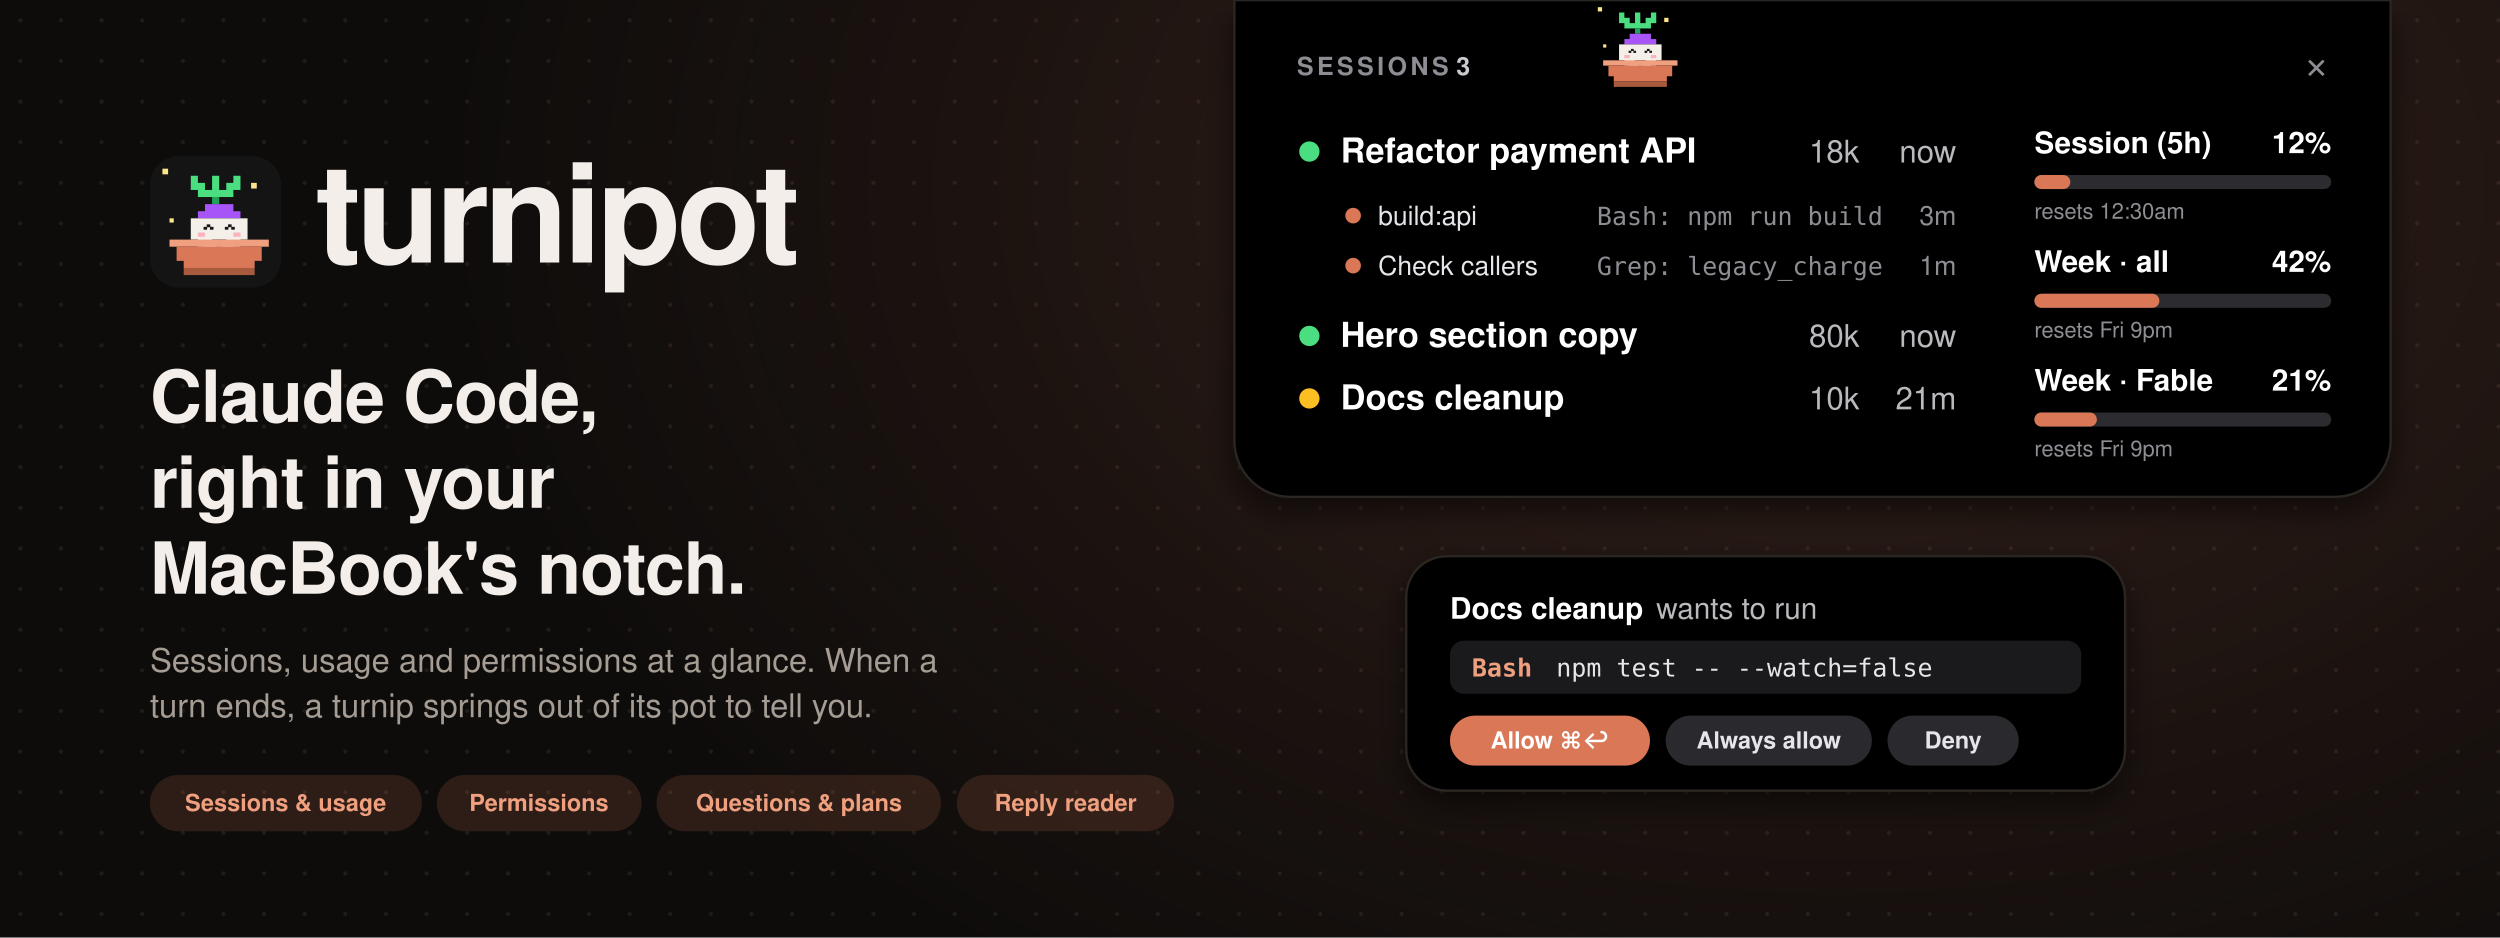
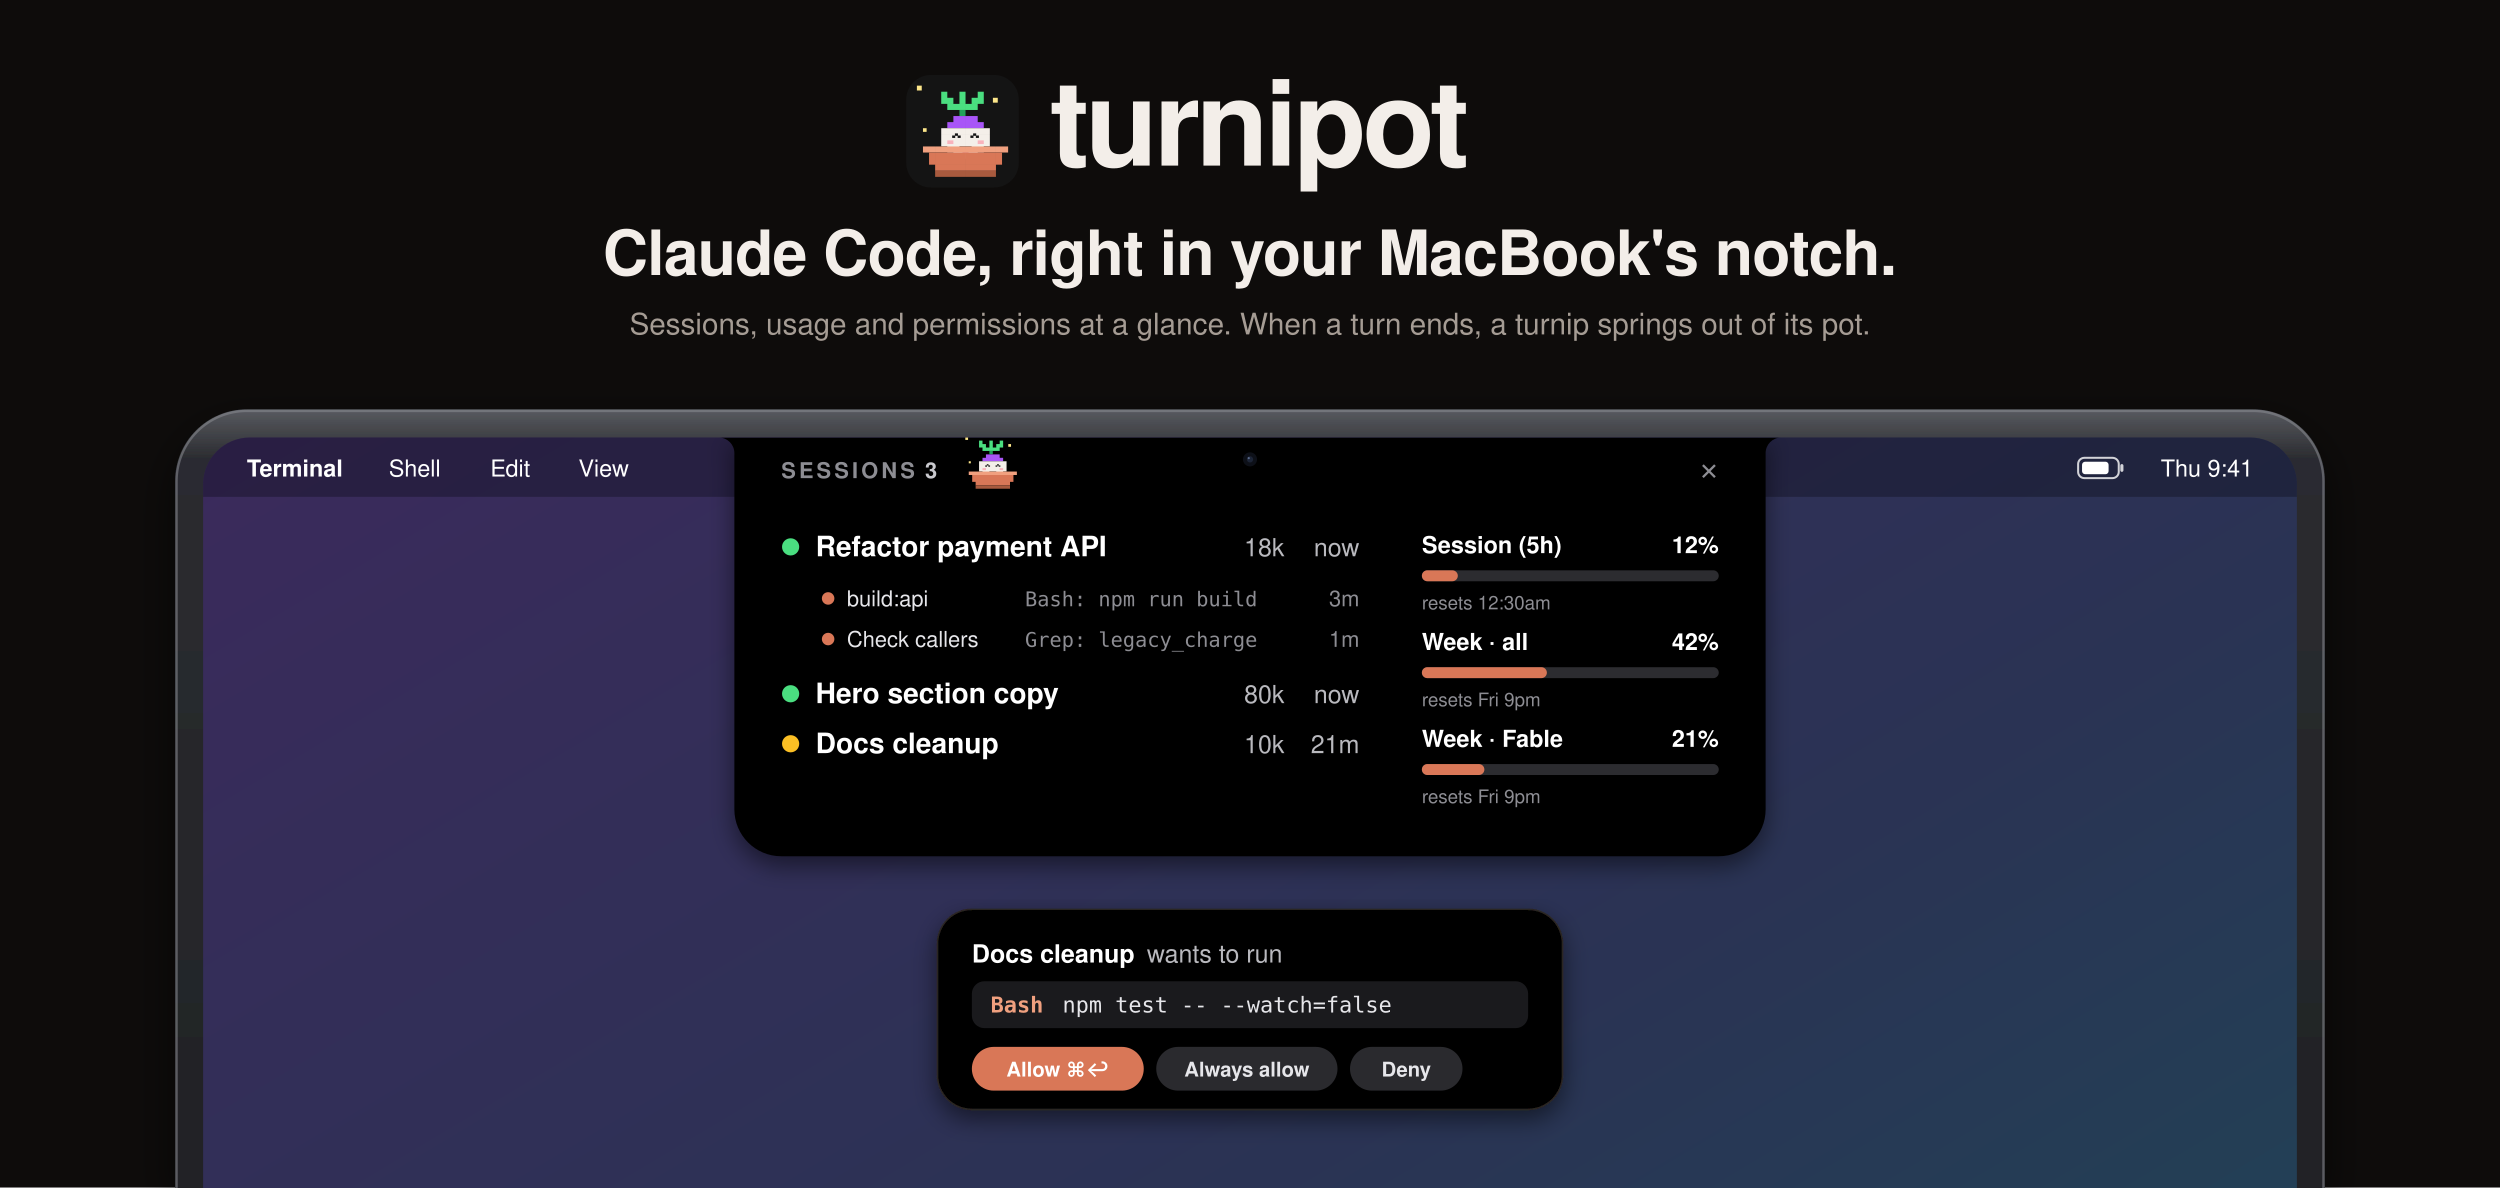
- <svg xmlns="http://www.w3.org/2000/svg" width="1600" height="600" viewBox="0 0 1600 600">
+ <svg xmlns="http://www.w3.org/2000/svg" width="1600" height="760" viewBox="0 0 1600 760">
  <defs>
-     <pattern id="dots" width="26" height="26" patternUnits="userSpaceOnUse">
-       <circle cx="13" cy="13" r="1.3" fill="#211c19" />
-     </pattern>
-     <radialGradient id="glow" cx="0" cy="0" r="1" gradientUnits="userSpaceOnUse" gradientTransform="translate(1180 120) scale(900 620)">
-       <stop offset="0" stop-color="#d97757" stop-opacity="0.18" />
-       <stop offset="1" stop-color="#d97757" stop-opacity="0" />
-     </radialGradient>
+     <linearGradient id="wall" x1="0" y1="0" x2="1" y2="1">
+       <stop offset="0" stop-color="#3b2a5c" />
+       <stop offset="0.55" stop-color="#2a3354" />
+       <stop offset="1" stop-color="#1d4a57" />
+     </linearGradient>
+     <linearGradient id="lid" x1="0" y1="0" x2="0" y2="1">
+       <stop offset="0" stop-color="#5a5c62" />
+       <stop offset="0.04" stop-color="#2b2c30" />
+       <stop offset="1" stop-color="#1b1c1f" />
+     </linearGradient>
    <filter id="shadow" x="-10%" y="-10%" width="120%" height="140%">
-       <feGaussianBlur in="SourceAlpha" stdDeviation="10" />
-       <feOffset dy="8" result="b" />
-       <feFlood flood-color="rgba(0,0,0,0.55)" />
+       <feGaussianBlur in="SourceAlpha" stdDeviation="14" />
+       <feOffset dy="12" result="b" />
+       <feFlood flood-color="rgba(0,0,0,0.6)" />
+       <feComposite in2="b" operator="in" />
+       <feMerge>
+         <feMergeNode />
+         <feMergeNode in="SourceGraphic" />
+       </feMerge>
+     </filter>
+     <filter id="soft" x="-10%" y="-10%" width="120%" height="140%">
+       <feGaussianBlur in="SourceAlpha" stdDeviation="8" />
+       <feOffset dy="6" result="b" />
+       <feFlood flood-color="rgba(0,0,0,0.5)" />
      <feComposite in2="b" operator="in" />
      <feMerge>
        <feMergeNode />
        <feMergeNode in="SourceGraphic" />
      </feMerge>
    </filter>
  </defs>
-   <rect width="1600" height="600" fill="#0e0c0b" />
-   <rect width="1600" height="600" fill="url(#dots)" />
-   <rect width="1600" height="600" fill="url(#glow)" />
-   <g transform="translate(96 100)">
-     <rect width="84" height="84" rx="18.5" fill="#141414" />
-     <path d="M26.11 12.49h4.54v4.54h-4.54zM39.73 12.49h4.54v4.54h-4.54zM53.35 12.49h4.54v4.54h-4.54zM26.11 17.03h4.54v4.54h-4.54zM30.65 17.03h4.54v4.54h-4.54zM39.73 17.03h4.54v4.54h-4.54zM48.81 17.03h4.54v4.54h-4.54zM53.35 17.03h4.54v4.54h-4.54zM30.65 21.57h4.54v4.54h-4.54zM35.19 21.57h4.54v4.54h-4.54zM39.73 21.57h4.54v4.54h-4.54zM44.27 21.57h4.54v4.54h-4.54zM48.81 21.57h4.54v4.54h-4.54z" fill="#4ade80" />
-     <path d="M39.73 26.11h4.54v4.54h-4.54z" fill="#22a35a" />
-     <path d="M35.19 30.65h4.54v4.54h-4.54zM39.73 30.65h4.54v4.54h-4.54zM44.27 30.65h4.54v4.54h-4.54zM48.81 30.65h4.54v4.54h-4.54zM30.65 35.19h4.54v4.54h-4.54zM35.19 35.19h4.54v4.54h-4.54zM39.73 35.19h4.54v4.54h-4.54zM44.27 35.19h4.54v4.54h-4.54zM48.81 35.19h4.54v4.54h-4.54zM53.35 35.19h4.54v4.54h-4.54z" fill="#a855f7" />
-     <path d="M26.11 39.73h4.54v4.54h-4.54zM30.65 39.73h4.54v4.54h-4.54zM35.19 39.73h4.54v4.54h-4.54zM39.73 39.73h4.54v4.54h-4.54zM44.27 39.73h4.54v4.54h-4.54zM48.81 39.73h4.54v4.54h-4.54zM53.35 39.73h4.54v4.54h-4.54zM57.89 39.73h4.54v4.54h-4.54zM26.11 44.27h4.54v4.54h-4.54zM30.65 44.27h4.54v4.54h-4.54zM35.19 44.27h4.54v4.54h-4.54zM39.73 44.27h4.54v4.54h-4.54zM44.27 44.27h4.54v4.54h-4.54zM48.81 44.27h4.54v4.54h-4.54zM53.35 44.27h4.54v4.54h-4.54zM57.89 44.27h4.54v4.54h-4.54zM26.11 48.81h4.54v4.54h-4.54zM30.65 48.81h4.54v4.54h-4.54zM35.19 48.81h4.54v4.54h-4.54zM39.73 48.81h4.54v4.54h-4.54zM44.27 48.81h4.54v4.54h-4.54zM48.81 48.81h4.54v4.54h-4.54zM53.35 48.81h4.54v4.54h-4.54zM57.89 48.81h4.54v4.54h-4.54zM30.65 53.35h4.54v4.54h-4.54zM35.19 53.35h4.54v4.54h-4.54zM39.73 53.35h4.54v4.54h-4.54zM44.27 53.35h4.54v4.54h-4.54zM48.81 53.35h4.54v4.54h-4.54zM53.35 53.35h4.54v4.54h-4.54zM35.19 57.89h4.54v4.54h-4.54zM39.73 57.89h4.54v4.54h-4.54zM44.27 57.89h4.54v4.54h-4.54zM48.81 57.89h4.54v4.54h-4.54z" fill="#f4efe9" />
-     <path d="M34.28 45.18h2.27v1.82h-2.27zM36.32 43.59h2.27v1.82h-2.27zM38.37 45.18h2.27v1.82h-2.27zM47.90 45.18h2.27v1.82h-2.27zM49.95 43.59h2.27v1.82h-2.27zM51.99 45.18h2.27v1.82h-2.27zM39.73 53.35h9.08v2.27h-9.08z" fill="#141414" />
-     <path d="M30.65 48.81h4.54v2.72h-4.54zM53.35 48.81h4.54v2.72h-4.54z" fill="#f9a8b4" opacity="0.85" />
-     <path d="M42.00 55.62h4.54v2.27h-4.54z" fill="#e0607a" />
-     <path d="M12.49 53.35h4.54v4.54h-4.54zM17.03 53.35h4.54v4.54h-4.54zM21.57 53.35h4.54v4.54h-4.54zM26.11 53.35h4.54v4.54h-4.54zM30.65 53.35h4.54v4.54h-4.54zM35.19 53.35h4.54v4.54h-4.54zM39.73 53.35h4.54v4.54h-4.54zM44.27 53.35h4.54v4.54h-4.54zM48.81 53.35h4.54v4.54h-4.54zM53.35 53.35h4.54v4.54h-4.54zM57.89 53.35h4.54v4.54h-4.54zM62.43 53.35h4.54v4.54h-4.54zM66.97 53.35h4.54v4.54h-4.54zM71.51 53.35h4.54v4.54h-4.54z" fill="#f0a07f" />
-     <path d="M17.03 57.89h4.54v4.54h-4.54zM21.57 57.89h4.54v4.54h-4.54zM26.11 57.89h4.54v4.54h-4.54zM30.65 57.89h4.54v4.54h-4.54zM35.19 57.89h4.54v4.54h-4.54zM39.73 57.89h4.54v4.54h-4.54zM44.27 57.89h4.54v4.54h-4.54zM48.81 57.89h4.54v4.54h-4.54zM53.35 57.89h4.54v4.54h-4.54zM57.89 57.89h4.54v4.54h-4.54zM62.43 57.89h4.54v4.54h-4.54zM66.97 57.89h4.54v4.54h-4.54zM17.03 62.43h4.54v4.54h-4.54zM21.57 62.43h4.54v4.54h-4.54zM26.11 62.43h4.54v4.54h-4.54zM30.65 62.43h4.54v4.54h-4.54zM35.19 62.43h4.54v4.54h-4.54zM39.73 62.43h4.54v4.54h-4.54zM44.27 62.43h4.54v4.54h-4.54zM48.81 62.43h4.54v4.54h-4.54zM53.35 62.43h4.54v4.54h-4.54zM57.89 62.43h4.54v4.54h-4.54zM62.43 62.43h4.54v4.54h-4.54zM66.97 62.43h4.54v4.54h-4.54zM21.57 66.97h4.54v4.54h-4.54zM26.11 66.97h4.54v4.54h-4.54zM30.65 66.97h4.54v4.54h-4.54zM35.19 66.97h4.54v4.54h-4.54zM39.73 66.97h4.54v4.54h-4.54zM44.27 66.97h4.54v4.54h-4.54zM48.81 66.97h4.54v4.54h-4.54zM53.35 66.97h4.54v4.54h-4.54zM57.89 66.97h4.54v4.54h-4.54zM62.43 66.97h4.54v4.54h-4.54z" fill="#d97757" />
-     <path d="M21.57 71.51h4.54v4.54h-4.54zM26.11 71.51h4.54v4.54h-4.54zM30.65 71.51h4.54v4.54h-4.54zM35.19 71.51h4.54v4.54h-4.54zM39.73 71.51h4.54v4.54h-4.54zM44.27 71.51h4.54v4.54h-4.54zM48.81 71.51h4.54v4.54h-4.54zM53.35 71.51h4.54v4.54h-4.54zM57.89 71.51h4.54v4.54h-4.54zM62.43 71.51h4.54v4.54h-4.54z" fill="#a85a3e" />
-     <path d="M7.95 7.95h3.63v3.63h-3.63zM64.70 17.03h3.63v3.63h-3.63zM12.49 39.73h2.72v2.72h-2.72z" fill="#fde68a" />
+   <rect width="1600" height="760" fill="#0e0c0b" />
+   <g transform="translate(580 48)">
+     <rect width="72" height="72" rx="15.8" fill="#141414" />
+     <path d="M22.38 10.70h3.89v3.89h-3.89zM34.05 10.70h3.89v3.89h-3.89zM45.73 10.70h3.89v3.89h-3.89zM22.38 14.59h3.89v3.89h-3.89zM26.27 14.59h3.89v3.89h-3.89zM34.05 14.59h3.89v3.89h-3.89zM41.84 14.59h3.89v3.89h-3.89zM45.73 14.59h3.89v3.89h-3.89zM26.27 18.49h3.89v3.89h-3.89zM30.16 18.49h3.89v3.89h-3.89zM34.05 18.49h3.89v3.89h-3.89zM37.95 18.49h3.89v3.89h-3.89zM41.84 18.49h3.89v3.89h-3.89z" fill="#4ade80" />
+     <path d="M34.05 22.38h3.89v3.89h-3.89z" fill="#22a35a" />
+     <path d="M30.16 26.27h3.89v3.89h-3.89zM34.05 26.27h3.89v3.89h-3.89zM37.95 26.27h3.89v3.89h-3.89zM41.84 26.27h3.89v3.89h-3.89zM26.27 30.16h3.89v3.89h-3.89zM30.16 30.16h3.89v3.89h-3.89zM34.05 30.16h3.89v3.89h-3.89zM37.95 30.16h3.89v3.89h-3.89zM41.84 30.16h3.89v3.89h-3.89zM45.73 30.16h3.89v3.89h-3.89z" fill="#a855f7" />
+     <path d="M22.38 34.05h3.89v3.89h-3.89zM26.27 34.05h3.89v3.89h-3.89zM30.16 34.05h3.89v3.89h-3.89zM34.05 34.05h3.89v3.89h-3.89zM37.95 34.05h3.89v3.89h-3.89zM41.84 34.05h3.89v3.89h-3.89zM45.73 34.05h3.89v3.89h-3.89zM49.62 34.05h3.89v3.89h-3.89zM22.38 37.95h3.89v3.89h-3.89zM26.27 37.95h3.89v3.89h-3.89zM30.16 37.95h3.89v3.89h-3.89zM34.05 37.95h3.89v3.89h-3.89zM37.95 37.95h3.89v3.89h-3.89zM41.84 37.95h3.89v3.89h-3.89zM45.73 37.95h3.89v3.89h-3.89zM49.62 37.95h3.89v3.89h-3.89zM22.38 41.84h3.89v3.89h-3.89zM26.27 41.84h3.89v3.89h-3.89zM30.16 41.84h3.89v3.89h-3.89zM34.05 41.84h3.89v3.89h-3.89zM37.95 41.84h3.89v3.89h-3.89zM41.84 41.84h3.89v3.89h-3.89zM45.73 41.84h3.89v3.89h-3.89zM49.62 41.84h3.89v3.89h-3.89zM26.27 45.73h3.89v3.89h-3.89zM30.16 45.73h3.89v3.89h-3.89zM34.05 45.73h3.89v3.89h-3.89zM37.95 45.73h3.89v3.89h-3.89zM41.84 45.73h3.89v3.89h-3.89zM45.73 45.73h3.89v3.89h-3.89zM30.16 49.62h3.89v3.89h-3.89zM34.05 49.62h3.89v3.89h-3.89zM37.95 49.62h3.89v3.89h-3.89zM41.84 49.62h3.89v3.89h-3.89z" fill="#f4efe9" />
+     <path d="M29.38 38.72h1.95v1.56h-1.95zM31.14 37.36h1.95v1.56h-1.95zM32.89 38.72h1.95v1.56h-1.95zM41.06 38.72h1.95v1.56h-1.95zM42.81 37.36h1.95v1.56h-1.95zM44.56 38.72h1.95v1.56h-1.95zM34.05 45.73h7.78v1.95h-7.78z" fill="#141414" />
+     <path d="M26.27 41.84h3.89v2.34h-3.89zM45.73 41.84h3.89v2.34h-3.89z" fill="#f9a8b4" opacity="0.85" />
+     <path d="M36.00 47.68h3.89v1.95h-3.89z" fill="#e0607a" />
+     <path d="M10.70 45.73h3.89v3.89h-3.89zM14.59 45.73h3.89v3.89h-3.89zM18.49 45.73h3.89v3.89h-3.89zM22.38 45.73h3.89v3.89h-3.89zM26.27 45.73h3.89v3.89h-3.89zM30.16 45.73h3.89v3.89h-3.89zM34.05 45.73h3.89v3.89h-3.89zM37.95 45.73h3.89v3.89h-3.89zM41.84 45.73h3.89v3.89h-3.89zM45.73 45.73h3.89v3.89h-3.89zM49.62 45.73h3.89v3.89h-3.89zM53.51 45.73h3.89v3.89h-3.89zM57.41 45.73h3.89v3.89h-3.89zM61.30 45.73h3.89v3.89h-3.89z" fill="#f0a07f" />
+     <path d="M14.59 49.62h3.89v3.89h-3.89zM18.49 49.62h3.89v3.89h-3.89zM22.38 49.62h3.89v3.89h-3.89zM26.27 49.62h3.89v3.89h-3.89zM30.16 49.62h3.89v3.89h-3.89zM34.05 49.62h3.89v3.89h-3.89zM37.95 49.62h3.89v3.89h-3.89zM41.84 49.62h3.89v3.89h-3.89zM45.73 49.62h3.89v3.89h-3.89zM49.62 49.62h3.89v3.89h-3.89zM53.51 49.62h3.89v3.89h-3.89zM57.41 49.62h3.89v3.89h-3.89zM14.59 53.51h3.89v3.89h-3.89zM18.49 53.51h3.89v3.89h-3.89zM22.38 53.51h3.89v3.89h-3.89zM26.27 53.51h3.89v3.89h-3.89zM30.16 53.51h3.89v3.89h-3.89zM34.05 53.51h3.89v3.89h-3.89zM37.95 53.51h3.89v3.89h-3.89zM41.84 53.51h3.89v3.89h-3.89zM45.73 53.51h3.89v3.89h-3.89zM49.62 53.51h3.89v3.89h-3.89zM53.51 53.51h3.89v3.89h-3.89zM57.41 53.51h3.89v3.89h-3.89zM18.49 57.41h3.89v3.89h-3.89zM22.38 57.41h3.89v3.89h-3.89zM26.27 57.41h3.89v3.89h-3.89zM30.16 57.41h3.89v3.89h-3.89zM34.05 57.41h3.89v3.89h-3.89zM37.95 57.41h3.89v3.89h-3.89zM41.84 57.41h3.89v3.89h-3.89zM45.73 57.41h3.89v3.89h-3.89zM49.62 57.41h3.89v3.89h-3.89zM53.51 57.41h3.89v3.89h-3.89z" fill="#d97757" />
+     <path d="M18.49 61.30h3.89v3.89h-3.89zM22.38 61.30h3.89v3.89h-3.89zM26.27 61.30h3.89v3.89h-3.89zM30.16 61.30h3.89v3.89h-3.89zM34.05 61.30h3.89v3.89h-3.89zM37.95 61.30h3.89v3.89h-3.89zM41.84 61.30h3.89v3.89h-3.89zM45.73 61.30h3.89v3.89h-3.89zM49.62 61.30h3.89v3.89h-3.89zM53.51 61.30h3.89v3.89h-3.89z" fill="#a85a3e" />
+     <path d="M6.81 6.81h3.11v3.11h-3.11zM55.46 14.59h3.11v3.11h-3.11zM10.70 34.05h2.34v2.34h-2.34z" fill="#fde68a" />
  </g>
-   <text x="202" y="168" font-family="-apple-system, BlinkMacSystemFont, 'SF Pro Text', 'Segoe UI', 'Helvetica Neue', Helvetica, Arial, sans-serif" font-size="88" font-weight="800" fill="#f3eee9" letter-spacing="-3">turnipot</text>
-   <text x="96" y="270" font-family="-apple-system, BlinkMacSystemFont, 'SF Pro Text', 'Segoe UI', 'Helvetica Neue', Helvetica, Arial, sans-serif" font-size="46" font-weight="700" fill="#f3eee9" letter-spacing="-0.6">Claude Code,</text>
-   <text x="96" y="325" font-family="-apple-system, BlinkMacSystemFont, 'SF Pro Text', 'Segoe UI', 'Helvetica Neue', Helvetica, Arial, sans-serif" font-size="46" font-weight="700" fill="#f3eee9" letter-spacing="-0.6">right in your</text>
-   <text x="96" y="380" font-family="-apple-system, BlinkMacSystemFont, 'SF Pro Text', 'Segoe UI', 'Helvetica Neue', Helvetica, Arial, sans-serif" font-size="46" font-weight="700" fill="#f3eee9" letter-spacing="-0.6">MacBook's notch.</text>
-   <text x="96" y="430" font-family="-apple-system, BlinkMacSystemFont, 'SF Pro Text', 'Segoe UI', 'Helvetica Neue', Helvetica, Arial, sans-serif" font-size="21" font-weight="400" fill="#a59c94">Sessions, usage and permissions at a glance. When a</text>
-   <text x="96" y="459" font-family="-apple-system, BlinkMacSystemFont, 'SF Pro Text', 'Segoe UI', 'Helvetica Neue', Helvetica, Arial, sans-serif" font-size="21" font-weight="400" fill="#a59c94">turn ends, a turnip springs out of its pot to tell you.</text>
-   <rect x="96" y="496" width="174" height="36" rx="18" fill="#d97757" fill-opacity="0.16" />
-   <text x="182.8" y="519" font-family="-apple-system, BlinkMacSystemFont, 'SF Pro Text', 'Segoe UI', 'Helvetica Neue', Helvetica, Arial, sans-serif" font-size="15" font-weight="600" fill="#f0a07f" text-anchor="middle">Sessions &amp; usage</text>
-   <rect x="279.6" y="496" width="131" height="36" rx="18" fill="#d97757" fill-opacity="0.16" />
-   <text x="344.9" y="519" font-family="-apple-system, BlinkMacSystemFont, 'SF Pro Text', 'Segoe UI', 'Helvetica Neue', Helvetica, Arial, sans-serif" font-size="15" font-weight="600" fill="#f0a07f" text-anchor="middle">Permissions</text>
-   <rect x="420.2" y="496" width="182" height="36" rx="18" fill="#d97757" fill-opacity="0.16" />
-   <text x="511.3" y="519" font-family="-apple-system, BlinkMacSystemFont, 'SF Pro Text', 'Segoe UI', 'Helvetica Neue', Helvetica, Arial, sans-serif" font-size="15" font-weight="600" fill="#f0a07f" text-anchor="middle">Questions &amp; plans</text>
-   <rect x="612.4" y="496" width="139" height="36" rx="18" fill="#d97757" fill-opacity="0.16" />
-   <text x="682" y="519" font-family="-apple-system, BlinkMacSystemFont, 'SF Pro Text', 'Segoe UI', 'Helvetica Neue', Helvetica, Arial, sans-serif" font-size="15" font-weight="600" fill="#f0a07f" text-anchor="middle">Reply reader</text>
+   <text x="672" y="106" font-family="-apple-system, BlinkMacSystemFont, 'SF Pro Text', 'Segoe UI', 'Helvetica Neue', Helvetica, Arial, sans-serif" font-size="76" font-weight="800" fill="#f3eee9" letter-spacing="-2.5">turnipot</text>
+   <text x="800" y="176" font-family="-apple-system, BlinkMacSystemFont, 'SF Pro Text', 'Segoe UI', 'Helvetica Neue', Helvetica, Arial, sans-serif" font-size="40" font-weight="700" fill="#f3eee9" text-anchor="middle" letter-spacing="-0.5">Claude Code, right in your MacBook's notch.</text>
+   <text x="800" y="214" font-family="-apple-system, BlinkMacSystemFont, 'SF Pro Text', 'Segoe UI', 'Helvetica Neue', Helvetica, Arial, sans-serif" font-size="19" font-weight="400" fill="#a59c94" text-anchor="middle">Sessions, usage and permissions at a glance. When a turn ends, a turnip springs out of its pot.</text>
  <g filter="url(#shadow)">
-     <path d="M790 0H1530V282a36 36 0 0 1-36 36H826a36 36 0 0 1-36-36Z" fill="#000" stroke="#2b2521" stroke-width="1.5" />
+     <rect x="112.0" y="262" width="1376" height="818" rx="46" fill="url(#lid)" />
  </g>
-   <text x="830" y="48" font-family="-apple-system, BlinkMacSystemFont, 'SF Pro Text', 'Segoe UI', 'Helvetica Neue', Helvetica, Arial, sans-serif" font-size="16" font-weight="600" fill="#8d8d93" letter-spacing="2.2">SESSIONS</text>
-   <text x="932" y="48" font-family="-apple-system, BlinkMacSystemFont, 'SF Pro Text', 'Segoe UI', 'Helvetica Neue', Helvetica, Arial, sans-serif" font-size="16" font-weight="700" fill="#c9c9ce">3</text>
-   <path d="M1036.20 8.00h3.40v3.40h-3.40zM1046.40 8.00h3.40v3.40h-3.40zM1056.60 8.00h3.40v3.40h-3.40zM1036.20 11.40h3.40v3.40h-3.40zM1039.60 11.40h3.40v3.40h-3.40zM1046.40 11.40h3.40v3.40h-3.40zM1053.20 11.40h3.40v3.40h-3.40zM1056.60 11.40h3.40v3.40h-3.40zM1039.60 14.80h3.40v3.40h-3.40zM1043.00 14.80h3.40v3.40h-3.40zM1046.40 14.80h3.40v3.40h-3.40zM1049.80 14.80h3.40v3.40h-3.40zM1053.20 14.80h3.40v3.40h-3.40z" fill="#4ade80" />
-   <path d="M1046.40 18.20h3.40v3.40h-3.40z" fill="#22a35a" />
-   <path d="M1043.00 21.60h3.40v3.40h-3.40zM1046.40 21.60h3.40v3.40h-3.40zM1049.80 21.60h3.40v3.40h-3.40zM1053.20 21.60h3.40v3.40h-3.40zM1039.60 25.00h3.40v3.40h-3.40zM1043.00 25.00h3.40v3.40h-3.40zM1046.40 25.00h3.40v3.40h-3.40zM1049.80 25.00h3.40v3.40h-3.40zM1053.20 25.00h3.40v3.40h-3.40zM1056.60 25.00h3.40v3.40h-3.40z" fill="#a855f7" />
-   <path d="M1036.20 28.40h3.40v3.40h-3.40zM1039.60 28.40h3.40v3.40h-3.40zM1043.00 28.40h3.40v3.40h-3.40zM1046.40 28.40h3.40v3.40h-3.40zM1049.80 28.40h3.40v3.40h-3.40zM1053.20 28.40h3.40v3.40h-3.40zM1056.60 28.40h3.40v3.40h-3.40zM1060.00 28.40h3.40v3.40h-3.40zM1036.20 31.80h3.40v3.40h-3.40zM1039.60 31.80h3.40v3.40h-3.40zM1043.00 31.80h3.40v3.40h-3.40zM1046.40 31.80h3.40v3.40h-3.40zM1049.80 31.80h3.40v3.40h-3.40zM1053.20 31.80h3.40v3.40h-3.40zM1056.60 31.80h3.40v3.40h-3.40zM1060.00 31.80h3.40v3.40h-3.40zM1036.20 35.20h3.40v3.40h-3.40zM1039.60 35.20h3.40v3.40h-3.40zM1043.00 35.20h3.40v3.40h-3.40zM1046.40 35.20h3.40v3.40h-3.40zM1049.80 35.20h3.40v3.40h-3.40zM1053.20 35.20h3.40v3.40h-3.40zM1056.60 35.20h3.40v3.40h-3.40zM1060.00 35.20h3.40v3.40h-3.40zM1039.60 38.60h3.40v3.40h-3.40zM1043.00 38.60h3.40v3.40h-3.40zM1046.40 38.60h3.40v3.40h-3.40zM1049.80 38.60h3.40v3.40h-3.40zM1053.20 38.60h3.40v3.40h-3.40zM1056.60 38.60h3.40v3.40h-3.40zM1043.00 42.00h3.40v3.40h-3.40zM1046.40 42.00h3.40v3.40h-3.40zM1049.80 42.00h3.40v3.40h-3.40zM1053.20 42.00h3.40v3.40h-3.40z" fill="#f4efe9" />
-   <path d="M1042.32 32.48h1.70v1.36h-1.70zM1043.85 31.29h1.70v1.36h-1.70zM1045.38 32.48h1.70v1.36h-1.70zM1052.52 32.48h1.70v1.36h-1.70zM1054.05 31.29h1.70v1.36h-1.70zM1055.58 32.48h1.70v1.36h-1.70zM1046.40 38.60h6.80v1.70h-6.80z" fill="#141414" />
-   <path d="M1039.60 35.20h3.40v2.04h-3.40zM1056.60 35.20h3.40v2.04h-3.40z" fill="#f9a8b4" opacity="0.85" />
-   <path d="M1048.10 40.30h3.40v1.70h-3.40z" fill="#e0607a" />
-   <path d="M1026.00 38.60h3.40v3.40h-3.40zM1029.40 38.60h3.40v3.40h-3.40zM1032.80 38.60h3.40v3.40h-3.40zM1036.20 38.60h3.40v3.40h-3.40zM1039.60 38.60h3.40v3.40h-3.40zM1043.00 38.60h3.40v3.40h-3.40zM1046.40 38.60h3.40v3.40h-3.40zM1049.80 38.60h3.40v3.40h-3.40zM1053.20 38.60h3.40v3.40h-3.40zM1056.60 38.60h3.40v3.40h-3.40zM1060.00 38.60h3.40v3.40h-3.40zM1063.40 38.60h3.40v3.40h-3.40zM1066.80 38.60h3.40v3.40h-3.40zM1070.20 38.60h3.40v3.40h-3.40z" fill="#f0a07f" />
-   <path d="M1029.40 42.00h3.40v3.40h-3.40zM1032.80 42.00h3.40v3.40h-3.40zM1036.20 42.00h3.40v3.40h-3.40zM1039.60 42.00h3.40v3.40h-3.40zM1043.00 42.00h3.40v3.40h-3.40zM1046.40 42.00h3.40v3.40h-3.40zM1049.80 42.00h3.40v3.40h-3.40zM1053.20 42.00h3.40v3.40h-3.40zM1056.60 42.00h3.40v3.40h-3.40zM1060.00 42.00h3.40v3.40h-3.40zM1063.40 42.00h3.40v3.40h-3.40zM1066.80 42.00h3.40v3.40h-3.40zM1029.40 45.40h3.40v3.40h-3.40zM1032.80 45.40h3.40v3.40h-3.40zM1036.20 45.40h3.40v3.40h-3.40zM1039.60 45.40h3.40v3.40h-3.40zM1043.00 45.40h3.40v3.40h-3.40zM1046.40 45.40h3.40v3.40h-3.40zM1049.80 45.40h3.40v3.40h-3.40zM1053.20 45.40h3.40v3.40h-3.40zM1056.60 45.40h3.40v3.40h-3.40zM1060.00 45.40h3.40v3.40h-3.40zM1063.40 45.40h3.40v3.40h-3.40zM1066.80 45.40h3.40v3.40h-3.40zM1032.80 48.80h3.40v3.40h-3.40zM1036.20 48.80h3.40v3.40h-3.40zM1039.60 48.80h3.40v3.40h-3.40zM1043.00 48.80h3.40v3.40h-3.40zM1046.40 48.80h3.40v3.40h-3.40zM1049.80 48.80h3.40v3.40h-3.40zM1053.20 48.80h3.40v3.40h-3.40zM1056.60 48.80h3.40v3.40h-3.40zM1060.00 48.80h3.40v3.40h-3.40zM1063.40 48.80h3.40v3.40h-3.40z" fill="#d97757" />
-   <path d="M1032.80 52.20h3.40v3.40h-3.40zM1036.20 52.20h3.40v3.40h-3.40zM1039.60 52.20h3.40v3.40h-3.40zM1043.00 52.20h3.40v3.40h-3.40zM1046.40 52.20h3.40v3.40h-3.40zM1049.80 52.20h3.40v3.40h-3.40zM1053.20 52.20h3.40v3.40h-3.40zM1056.60 52.20h3.40v3.40h-3.40zM1060.00 52.20h3.40v3.40h-3.40zM1063.40 52.20h3.40v3.40h-3.40z" fill="#a85a3e" />
-   <path d="M1022.60 4.60h2.72v2.72h-2.72zM1065.10 11.40h2.72v2.72h-2.72zM1026.00 28.40h2.04v2.04h-2.04z" fill="#fde68a" />
-   <text x="1490" y="50" font-family="-apple-system, BlinkMacSystemFont, 'SF Pro Text', 'Segoe UI', 'Helvetica Neue', Helvetica, Arial, sans-serif" font-size="18" font-weight="400" fill="#8d8d93" text-anchor="end">✕</text>
-   <circle cx="838" cy="97" r="6.5" fill="#4ade80" />
-   <text x="858" y="104" font-family="-apple-system, BlinkMacSystemFont, 'SF Pro Text', 'Segoe UI', 'Helvetica Neue', Helvetica, Arial, sans-serif" font-size="22" font-weight="700" fill="#ffffff">Refactor payment API</text>
-   <text x="1190" y="104" font-family="-apple-system, BlinkMacSystemFont, 'SF Pro Text', 'Segoe UI', 'Helvetica Neue', Helvetica, Arial, sans-serif" font-size="20" font-weight="400" fill="#b9b9be" text-anchor="end">18k</text>
-   <text x="1252" y="104" font-family="-apple-system, BlinkMacSystemFont, 'SF Pro Text', 'Segoe UI', 'Helvetica Neue', Helvetica, Arial, sans-serif" font-size="20" font-weight="400" fill="#b9b9be" text-anchor="end">now</text>
-   <circle cx="866" cy="138" r="5" fill="#d97757" />
-   <text x="882" y="144" font-family="-apple-system, BlinkMacSystemFont, 'SF Pro Text', 'Segoe UI', 'Helvetica Neue', Helvetica, Arial, sans-serif" font-size="17" font-weight="400" fill="#e6e6ea">build:api</text>
-   <text x="1022" y="144" font-family="ui-monospace, 'SF Mono', SFMono-Regular, Menlo, Consolas, monospace" font-size="16" font-weight="400" fill="#8d8d93">Bash: npm run build</text>
-   <text x="1252" y="144" font-family="-apple-system, BlinkMacSystemFont, 'SF Pro Text', 'Segoe UI', 'Helvetica Neue', Helvetica, Arial, sans-serif" font-size="17" font-weight="400" fill="#8d8d93" text-anchor="end">3m</text>
-   <circle cx="866" cy="170" r="5" fill="#d97757" />
-   <text x="882" y="176" font-family="-apple-system, BlinkMacSystemFont, 'SF Pro Text', 'Segoe UI', 'Helvetica Neue', Helvetica, Arial, sans-serif" font-size="17" font-weight="400" fill="#e6e6ea">Check callers</text>
-   <text x="1022" y="176" font-family="ui-monospace, 'SF Mono', SFMono-Regular, Menlo, Consolas, monospace" font-size="16" font-weight="400" fill="#8d8d93">Grep: legacy_charge</text>
-   <text x="1252" y="176" font-family="-apple-system, BlinkMacSystemFont, 'SF Pro Text', 'Segoe UI', 'Helvetica Neue', Helvetica, Arial, sans-serif" font-size="17" font-weight="400" fill="#8d8d93" text-anchor="end">1m</text>
-   <circle cx="838" cy="215" r="6.5" fill="#4ade80" />
-   <text x="858" y="222" font-family="-apple-system, BlinkMacSystemFont, 'SF Pro Text', 'Segoe UI', 'Helvetica Neue', Helvetica, Arial, sans-serif" font-size="22" font-weight="700" fill="#ffffff">Hero section copy</text>
-   <text x="1190" y="222" font-family="-apple-system, BlinkMacSystemFont, 'SF Pro Text', 'Segoe UI', 'Helvetica Neue', Helvetica, Arial, sans-serif" font-size="20" font-weight="400" fill="#b9b9be" text-anchor="end">80k</text>
-   <text x="1252" y="222" font-family="-apple-system, BlinkMacSystemFont, 'SF Pro Text', 'Segoe UI', 'Helvetica Neue', Helvetica, Arial, sans-serif" font-size="20" font-weight="400" fill="#b9b9be" text-anchor="end">now</text>
-   <circle cx="838" cy="255" r="6.5" fill="#fbbf24" />
-   <text x="858" y="262" font-family="-apple-system, BlinkMacSystemFont, 'SF Pro Text', 'Segoe UI', 'Helvetica Neue', Helvetica, Arial, sans-serif" font-size="22" font-weight="700" fill="#ffffff">Docs cleanup</text>
-   <text x="1190" y="262" font-family="-apple-system, BlinkMacSystemFont, 'SF Pro Text', 'Segoe UI', 'Helvetica Neue', Helvetica, Arial, sans-serif" font-size="20" font-weight="400" fill="#b9b9be" text-anchor="end">10k</text>
-   <text x="1252" y="262" font-family="-apple-system, BlinkMacSystemFont, 'SF Pro Text', 'Segoe UI', 'Helvetica Neue', Helvetica, Arial, sans-serif" font-size="20" font-weight="400" fill="#b9b9be" text-anchor="end">21m</text>
-   <text x="1302" y="98" font-family="-apple-system, BlinkMacSystemFont, 'SF Pro Text', 'Segoe UI', 'Helvetica Neue', Helvetica, Arial, sans-serif" font-size="19" font-weight="600" fill="#ffffff">Session (5h)</text>
-   <text x="1492" y="98" font-family="-apple-system, BlinkMacSystemFont, 'SF Pro Text', 'Segoe UI', 'Helvetica Neue', Helvetica, Arial, sans-serif" font-size="19" font-weight="600" fill="#ffffff" text-anchor="end">12%</text>
-   <rect x="1302" y="112" width="190" height="9" rx="4.5" fill="#2c2c30" />
-   <rect x="1302" y="112" width="23" height="9" rx="4.5" fill="#d97757" />
-   <text x="1302" y="140" font-family="-apple-system, BlinkMacSystemFont, 'SF Pro Text', 'Segoe UI', 'Helvetica Neue', Helvetica, Arial, sans-serif" font-size="14" font-weight="400" fill="#8d8d93">resets 12:30am</text>
-   <text x="1302" y="174" font-family="-apple-system, BlinkMacSystemFont, 'SF Pro Text', 'Segoe UI', 'Helvetica Neue', Helvetica, Arial, sans-serif" font-size="19" font-weight="600" fill="#ffffff">Week · all</text>
-   <text x="1492" y="174" font-family="-apple-system, BlinkMacSystemFont, 'SF Pro Text', 'Segoe UI', 'Helvetica Neue', Helvetica, Arial, sans-serif" font-size="19" font-weight="600" fill="#ffffff" text-anchor="end">42%</text>
-   <rect x="1302" y="188" width="190" height="9" rx="4.5" fill="#2c2c30" />
-   <rect x="1302" y="188" width="80" height="9" rx="4.5" fill="#d97757" />
-   <text x="1302" y="216" font-family="-apple-system, BlinkMacSystemFont, 'SF Pro Text', 'Segoe UI', 'Helvetica Neue', Helvetica, Arial, sans-serif" font-size="14" font-weight="400" fill="#8d8d93">resets Fri 9pm</text>
-   <text x="1302" y="250" font-family="-apple-system, BlinkMacSystemFont, 'SF Pro Text', 'Segoe UI', 'Helvetica Neue', Helvetica, Arial, sans-serif" font-size="19" font-weight="600" fill="#ffffff">Week · Fable</text>
-   <text x="1492" y="250" font-family="-apple-system, BlinkMacSystemFont, 'SF Pro Text', 'Segoe UI', 'Helvetica Neue', Helvetica, Arial, sans-serif" font-size="19" font-weight="600" fill="#ffffff" text-anchor="end">21%</text>
-   <rect x="1302" y="264" width="190" height="9" rx="4.5" fill="#2c2c30" />
-   <rect x="1302" y="264" width="40" height="9" rx="4.5" fill="#d97757" />
-   <text x="1302" y="292" font-family="-apple-system, BlinkMacSystemFont, 'SF Pro Text', 'Segoe UI', 'Helvetica Neue', Helvetica, Arial, sans-serif" font-size="14" font-weight="400" fill="#8d8d93">resets Fri 9pm</text>
-   <g filter="url(#shadow)">
-     <rect x="900" y="356" width="460" height="150" rx="26" fill="#000" stroke="#2b2521" stroke-width="1.5" />
+   <rect x="113.0" y="263" width="1374" height="818" rx="45" fill="none" stroke="#8a8c92" stroke-opacity="0.55" stroke-width="1.5" />
+   <clipPath id="screen">
+     <rect x="130.0" y="280" width="1340" height="800" rx="30" />
+   </clipPath>
+   <g clip-path="url(#screen)">
+     <rect x="130.0" y="280" width="1340" height="800" fill="url(#wall)" />
+     <rect x="130.0" y="280" width="1340" height="38" fill="#0b0b14" fill-opacity="0.35" />
+     <text x="158.0" y="305" font-family="-apple-system, BlinkMacSystemFont, 'SF Pro Text', 'Segoe UI', 'Helvetica Neue', Helvetica, Arial, sans-serif" font-size="15" font-weight="700" fill="#ffffff">Terminal</text>
+     <text x="248.8" y="305" font-family="-apple-system, BlinkMacSystemFont, 'SF Pro Text', 'Segoe UI', 'Helvetica Neue', Helvetica, Arial, sans-serif" font-size="15" font-weight="400" fill="#ffffff">Shell</text>
+     <text x="313.8" y="305" font-family="-apple-system, BlinkMacSystemFont, 'SF Pro Text', 'Segoe UI', 'Helvetica Neue', Helvetica, Arial, sans-serif" font-size="15" font-weight="400" fill="#ffffff">Edit</text>
+     <text x="370.2" y="305" font-family="-apple-system, BlinkMacSystemFont, 'SF Pro Text', 'Segoe UI', 'Helvetica Neue', Helvetica, Arial, sans-serif" font-size="15" font-weight="400" fill="#ffffff">View</text>
+     <text x="1442.0" y="305" font-family="-apple-system, BlinkMacSystemFont, 'SF Pro Text', 'Segoe UI', 'Helvetica Neue', Helvetica, Arial, sans-serif" font-size="15" font-weight="500" fill="#ffffff" text-anchor="end">Thu 9:41</text>
+     <rect x="1330.0" y="293" width="26" height="13" rx="4" fill="none" stroke="#ffffff" stroke-opacity="0.8" stroke-width="1.3" />
+     <rect x="1332.5" y="295.5" width="17" height="8" rx="2" fill="#ffffff" />
+     <rect x="1357.0" y="297" width="2" height="5" rx="1" fill="#ffffff" fill-opacity="0.8" />
+     <g filter="url(#soft)">
+       <path d="M460.0 280H1140.0a10 10 0 0 0 -10 10V518a30 30 0 0 1 -30 30H500.0a30 30 0 0 1 -30 -30V290a10 10 0 0 0 -10 -10Z" fill="#000" />
+     </g>
+     <circle cx="800" cy="294" r="4.5" fill="#0d1018" />
+     <circle cx="800" cy="294" r="2" fill="#1c2436" />
+     <circle cx="799.2" cy="293.2" r="0.7" fill="#5b6b8c" />
+     <text x="500.0" y="306" font-family="-apple-system, BlinkMacSystemFont, 'SF Pro Text', 'Segoe UI', 'Helvetica Neue', Helvetica, Arial, sans-serif" font-size="14" font-weight="600" fill="#8d8d93" letter-spacing="2">SESSIONS</text>
+     <text x="592.0" y="306" font-family="-apple-system, BlinkMacSystemFont, 'SF Pro Text', 'Segoe UI', 'Helvetica Neue', Helvetica, Arial, sans-serif" font-size="14" font-weight="700" fill="#c9c9ce">3</text>
+     <path d="M626.60 282.00h2.20v2.20h-2.20zM633.20 282.00h2.20v2.20h-2.20zM639.80 282.00h2.20v2.20h-2.20zM626.60 284.20h2.20v2.20h-2.20zM628.80 284.20h2.20v2.20h-2.20zM633.20 284.20h2.20v2.20h-2.20zM637.60 284.20h2.20v2.20h-2.20zM639.80 284.20h2.20v2.20h-2.20zM628.80 286.40h2.20v2.20h-2.20zM631.00 286.40h2.20v2.20h-2.20zM633.20 286.40h2.20v2.20h-2.20zM635.40 286.40h2.20v2.20h-2.20zM637.60 286.40h2.20v2.20h-2.20z" fill="#4ade80" />
+     <path d="M633.20 288.60h2.20v2.20h-2.20z" fill="#22a35a" />
+     <path d="M631.00 290.80h2.20v2.20h-2.20zM633.20 290.80h2.20v2.20h-2.20zM635.40 290.80h2.20v2.20h-2.20zM637.60 290.80h2.20v2.20h-2.20zM628.80 293.00h2.20v2.20h-2.20zM631.00 293.00h2.20v2.20h-2.20zM633.20 293.00h2.20v2.20h-2.20zM635.40 293.00h2.20v2.20h-2.20zM637.60 293.00h2.20v2.20h-2.20zM639.80 293.00h2.20v2.20h-2.20z" fill="#a855f7" />
+     <path d="M626.60 295.20h2.20v2.20h-2.20zM628.80 295.20h2.20v2.20h-2.20zM631.00 295.20h2.20v2.20h-2.20zM633.20 295.20h2.20v2.20h-2.20zM635.40 295.20h2.20v2.20h-2.20zM637.60 295.20h2.20v2.20h-2.20zM639.80 295.20h2.20v2.20h-2.20zM642.00 295.20h2.20v2.20h-2.20zM626.60 297.40h2.20v2.20h-2.20zM628.80 297.40h2.20v2.20h-2.20zM631.00 297.40h2.20v2.20h-2.20zM633.20 297.40h2.20v2.20h-2.20zM635.40 297.40h2.20v2.20h-2.20zM637.60 297.40h2.20v2.20h-2.20zM639.80 297.40h2.20v2.20h-2.20zM642.00 297.40h2.20v2.20h-2.20zM626.60 299.60h2.20v2.20h-2.20zM628.80 299.60h2.20v2.20h-2.20zM631.00 299.60h2.20v2.20h-2.20zM633.20 299.60h2.20v2.20h-2.20zM635.40 299.60h2.20v2.20h-2.20zM637.60 299.60h2.20v2.20h-2.20zM639.80 299.60h2.20v2.20h-2.20zM642.00 299.60h2.20v2.20h-2.20zM628.80 301.80h2.20v2.20h-2.20zM631.00 301.80h2.20v2.20h-2.20zM633.20 301.80h2.20v2.20h-2.20zM635.40 301.80h2.20v2.20h-2.20zM637.60 301.80h2.20v2.20h-2.20zM639.80 301.80h2.20v2.20h-2.20zM631.00 304.00h2.20v2.20h-2.20zM633.20 304.00h2.20v2.20h-2.20zM635.40 304.00h2.20v2.20h-2.20zM637.60 304.00h2.20v2.20h-2.20z" fill="#f4efe9" />
+     <path d="M630.56 297.84h1.10v0.88h-1.10zM631.55 297.07h1.10v0.88h-1.10zM632.54 297.84h1.10v0.88h-1.10zM637.16 297.84h1.10v0.88h-1.10zM638.15 297.07h1.10v0.88h-1.10zM639.14 297.84h1.10v0.88h-1.10zM633.20 301.80h4.40v1.10h-4.40z" fill="#141414" />
+     <path d="M628.80 299.60h2.20v1.32h-2.20zM639.80 299.60h2.20v1.32h-2.20z" fill="#f9a8b4" opacity="0.85" />
+     <path d="M634.30 302.90h2.20v1.10h-2.20z" fill="#e0607a" />
+     <path d="M620.00 301.80h2.20v2.20h-2.20zM622.20 301.80h2.20v2.20h-2.20zM624.40 301.80h2.20v2.20h-2.20zM626.60 301.80h2.20v2.20h-2.20zM628.80 301.80h2.20v2.20h-2.20zM631.00 301.80h2.20v2.20h-2.20zM633.20 301.80h2.20v2.20h-2.20zM635.40 301.80h2.20v2.20h-2.20zM637.60 301.80h2.20v2.20h-2.20zM639.80 301.80h2.20v2.20h-2.20zM642.00 301.80h2.20v2.20h-2.20zM644.20 301.80h2.20v2.20h-2.20zM646.40 301.80h2.20v2.20h-2.20zM648.60 301.80h2.20v2.20h-2.20z" fill="#f0a07f" />
+     <path d="M622.20 304.00h2.20v2.20h-2.20zM624.40 304.00h2.20v2.20h-2.20zM626.60 304.00h2.20v2.20h-2.20zM628.80 304.00h2.20v2.20h-2.20zM631.00 304.00h2.20v2.20h-2.20zM633.20 304.00h2.20v2.20h-2.20zM635.40 304.00h2.20v2.20h-2.20zM637.60 304.00h2.20v2.20h-2.20zM639.80 304.00h2.20v2.20h-2.20zM642.00 304.00h2.20v2.20h-2.20zM644.20 304.00h2.20v2.20h-2.20zM646.40 304.00h2.20v2.20h-2.20zM622.20 306.20h2.20v2.20h-2.20zM624.40 306.20h2.20v2.20h-2.20zM626.60 306.20h2.20v2.20h-2.20zM628.80 306.20h2.20v2.20h-2.20zM631.00 306.20h2.20v2.20h-2.20zM633.20 306.20h2.20v2.20h-2.20zM635.40 306.20h2.20v2.20h-2.20zM637.60 306.20h2.20v2.20h-2.20zM639.80 306.20h2.20v2.20h-2.20zM642.00 306.20h2.20v2.20h-2.20zM644.20 306.20h2.20v2.20h-2.20zM646.40 306.20h2.20v2.20h-2.20zM624.40 308.40h2.20v2.20h-2.20zM626.60 308.40h2.20v2.20h-2.20zM628.80 308.40h2.20v2.20h-2.20zM631.00 308.40h2.20v2.20h-2.20zM633.20 308.40h2.20v2.20h-2.20zM635.40 308.40h2.20v2.20h-2.20zM637.60 308.40h2.20v2.20h-2.20zM639.80 308.40h2.20v2.20h-2.20zM642.00 308.40h2.20v2.20h-2.20zM644.20 308.40h2.20v2.20h-2.20z" fill="#d97757" />
+     <path d="M624.40 310.60h2.20v2.20h-2.20zM626.60 310.60h2.20v2.20h-2.20zM628.80 310.60h2.20v2.20h-2.20zM631.00 310.60h2.20v2.20h-2.20zM633.20 310.60h2.20v2.20h-2.20zM635.40 310.60h2.20v2.20h-2.20zM637.60 310.60h2.20v2.20h-2.20zM639.80 310.60h2.20v2.20h-2.20zM642.00 310.60h2.20v2.20h-2.20zM644.20 310.60h2.20v2.20h-2.20z" fill="#a85a3e" />
+     <path d="M617.80 279.80h1.76v1.76h-1.76zM645.30 284.20h1.76v1.76h-1.76zM620.00 295.20h1.32v1.32h-1.32z" fill="#fde68a" />
+     <text x="1100.0" y="307" font-family="-apple-system, BlinkMacSystemFont, 'SF Pro Text', 'Segoe UI', 'Helvetica Neue', Helvetica, Arial, sans-serif" font-size="15" font-weight="400" fill="#8d8d93" text-anchor="end">✕</text>
+     <circle cx="506.0" cy="350" r="5.5" fill="#4ade80" />
+     <text x="522.0" y="356" font-family="-apple-system, BlinkMacSystemFont, 'SF Pro Text', 'Segoe UI', 'Helvetica Neue', Helvetica, Arial, sans-serif" font-size="18" font-weight="700" fill="#ffffff">Refactor payment API</text>
+     <text x="822.0" y="356" font-family="-apple-system, BlinkMacSystemFont, 'SF Pro Text', 'Segoe UI', 'Helvetica Neue', Helvetica, Arial, sans-serif" font-size="16" font-weight="400" fill="#b9b9be" text-anchor="end">18k</text>
+     <text x="870.0" y="356" font-family="-apple-system, BlinkMacSystemFont, 'SF Pro Text', 'Segoe UI', 'Helvetica Neue', Helvetica, Arial, sans-serif" font-size="16" font-weight="400" fill="#b9b9be" text-anchor="end">now</text>
+     <circle cx="530.0" cy="383" r="4" fill="#d97757" />
+     <text x="542.0" y="388" font-family="-apple-system, BlinkMacSystemFont, 'SF Pro Text', 'Segoe UI', 'Helvetica Neue', Helvetica, Arial, sans-serif" font-size="14" font-weight="400" fill="#e6e6ea">build:api</text>
+     <text x="656.0" y="388" font-family="ui-monospace, 'SF Mono', SFMono-Regular, Menlo, Consolas, monospace" font-size="13" font-weight="400" fill="#8d8d93">Bash: npm run build</text>
+     <text x="870.0" y="388" font-family="-apple-system, BlinkMacSystemFont, 'SF Pro Text', 'Segoe UI', 'Helvetica Neue', Helvetica, Arial, sans-serif" font-size="14" font-weight="400" fill="#8d8d93" text-anchor="end">3m</text>
+     <circle cx="530.0" cy="409" r="4" fill="#d97757" />
+     <text x="542.0" y="414" font-family="-apple-system, BlinkMacSystemFont, 'SF Pro Text', 'Segoe UI', 'Helvetica Neue', Helvetica, Arial, sans-serif" font-size="14" font-weight="400" fill="#e6e6ea">Check callers</text>
+     <text x="656.0" y="414" font-family="ui-monospace, 'SF Mono', SFMono-Regular, Menlo, Consolas, monospace" font-size="13" font-weight="400" fill="#8d8d93">Grep: legacy_charge</text>
+     <text x="870.0" y="414" font-family="-apple-system, BlinkMacSystemFont, 'SF Pro Text', 'Segoe UI', 'Helvetica Neue', Helvetica, Arial, sans-serif" font-size="14" font-weight="400" fill="#8d8d93" text-anchor="end">1m</text>
+     <circle cx="506.0" cy="444" r="5.5" fill="#4ade80" />
+     <text x="522.0" y="450" font-family="-apple-system, BlinkMacSystemFont, 'SF Pro Text', 'Segoe UI', 'Helvetica Neue', Helvetica, Arial, sans-serif" font-size="18" font-weight="700" fill="#ffffff">Hero section copy</text>
+     <text x="822.0" y="450" font-family="-apple-system, BlinkMacSystemFont, 'SF Pro Text', 'Segoe UI', 'Helvetica Neue', Helvetica, Arial, sans-serif" font-size="16" font-weight="400" fill="#b9b9be" text-anchor="end">80k</text>
+     <text x="870.0" y="450" font-family="-apple-system, BlinkMacSystemFont, 'SF Pro Text', 'Segoe UI', 'Helvetica Neue', Helvetica, Arial, sans-serif" font-size="16" font-weight="400" fill="#b9b9be" text-anchor="end">now</text>
+     <circle cx="506.0" cy="476" r="5.5" fill="#fbbf24" />
+     <text x="522.0" y="482" font-family="-apple-system, BlinkMacSystemFont, 'SF Pro Text', 'Segoe UI', 'Helvetica Neue', Helvetica, Arial, sans-serif" font-size="18" font-weight="700" fill="#ffffff">Docs cleanup</text>
+     <text x="822.0" y="482" font-family="-apple-system, BlinkMacSystemFont, 'SF Pro Text', 'Segoe UI', 'Helvetica Neue', Helvetica, Arial, sans-serif" font-size="16" font-weight="400" fill="#b9b9be" text-anchor="end">10k</text>
+     <text x="870.0" y="482" font-family="-apple-system, BlinkMacSystemFont, 'SF Pro Text', 'Segoe UI', 'Helvetica Neue', Helvetica, Arial, sans-serif" font-size="16" font-weight="400" fill="#b9b9be" text-anchor="end">21m</text>
+     <text x="910.0" y="354" font-family="-apple-system, BlinkMacSystemFont, 'SF Pro Text', 'Segoe UI', 'Helvetica Neue', Helvetica, Arial, sans-serif" font-size="15" font-weight="600" fill="#ffffff">Session (5h)</text>
+     <text x="1100.0" y="354" font-family="-apple-system, BlinkMacSystemFont, 'SF Pro Text', 'Segoe UI', 'Helvetica Neue', Helvetica, Arial, sans-serif" font-size="15" font-weight="600" fill="#ffffff" text-anchor="end">12%</text>
+     <rect x="910.0" y="365" width="190" height="7" rx="3.5" fill="#2c2c30" />
+     <rect x="910.0" y="365" width="23" height="7" rx="3.5" fill="#d97757" />
+     <text x="910.0" y="390" font-family="-apple-system, BlinkMacSystemFont, 'SF Pro Text', 'Segoe UI', 'Helvetica Neue', Helvetica, Arial, sans-serif" font-size="12" font-weight="400" fill="#8d8d93">resets 12:30am</text>
+     <text x="910.0" y="416" font-family="-apple-system, BlinkMacSystemFont, 'SF Pro Text', 'Segoe UI', 'Helvetica Neue', Helvetica, Arial, sans-serif" font-size="15" font-weight="600" fill="#ffffff">Week · all</text>
+     <text x="1100.0" y="416" font-family="-apple-system, BlinkMacSystemFont, 'SF Pro Text', 'Segoe UI', 'Helvetica Neue', Helvetica, Arial, sans-serif" font-size="15" font-weight="600" fill="#ffffff" text-anchor="end">42%</text>
+     <rect x="910.0" y="427" width="190" height="7" rx="3.5" fill="#2c2c30" />
+     <rect x="910.0" y="427" width="80" height="7" rx="3.5" fill="#d97757" />
+     <text x="910.0" y="452" font-family="-apple-system, BlinkMacSystemFont, 'SF Pro Text', 'Segoe UI', 'Helvetica Neue', Helvetica, Arial, sans-serif" font-size="12" font-weight="400" fill="#8d8d93">resets Fri 9pm</text>
+     <text x="910.0" y="478" font-family="-apple-system, BlinkMacSystemFont, 'SF Pro Text', 'Segoe UI', 'Helvetica Neue', Helvetica, Arial, sans-serif" font-size="15" font-weight="600" fill="#ffffff">Week · Fable</text>
+     <text x="1100.0" y="478" font-family="-apple-system, BlinkMacSystemFont, 'SF Pro Text', 'Segoe UI', 'Helvetica Neue', Helvetica, Arial, sans-serif" font-size="15" font-weight="600" fill="#ffffff" text-anchor="end">21%</text>
+     <rect x="910.0" y="489" width="190" height="7" rx="3.5" fill="#2c2c30" />
+     <rect x="910.0" y="489" width="40" height="7" rx="3.5" fill="#d97757" />
+     <text x="910.0" y="514" font-family="-apple-system, BlinkMacSystemFont, 'SF Pro Text', 'Segoe UI', 'Helvetica Neue', Helvetica, Arial, sans-serif" font-size="12" font-weight="400" fill="#8d8d93">resets Fri 9pm</text>
+     <g filter="url(#soft)">
+       <rect x="600" y="582" width="400" height="128" rx="22" fill="#000" stroke="#2b2521" stroke-width="1" />
+     </g>
+     <text x="622" y="616" font-family="-apple-system, BlinkMacSystemFont, 'SF Pro Text', 'Segoe UI', 'Helvetica Neue', Helvetica, Arial, sans-serif" font-size="16" font-weight="700" fill="#ffffff">Docs cleanup</text>
+     <text x="734" y="616" font-family="-apple-system, BlinkMacSystemFont, 'SF Pro Text', 'Segoe UI', 'Helvetica Neue', Helvetica, Arial, sans-serif" font-size="16" font-weight="400" fill="#b9b9be">wants to run</text>
+     <rect x="622" y="628" width="356" height="30" rx="8" fill="#1a1a1d" />
+     <text x="634" y="648" font-family="ui-monospace, 'SF Mono', SFMono-Regular, Menlo, Consolas, monospace" font-size="14" font-weight="600" fill="#f0a07f">Bash</text>
+     <text x="680" y="648" font-family="ui-monospace, 'SF Mono', SFMono-Regular, Menlo, Consolas, monospace" font-size="14" font-weight="400" fill="#e6e6ea">npm test -- --watch=false</text>
+     <rect x="622" y="670" width="110" height="28" rx="14" fill="#d97757" />
+     <text x="677.0" y="689" font-family="-apple-system, BlinkMacSystemFont, 'SF Pro Text', 'Segoe UI', 'Helvetica Neue', Helvetica, Arial, sans-serif" font-size="13" font-weight="600" fill="#ffffff" text-anchor="middle">Allow  ⌘↩</text>
+     <rect x="740" y="670" width="116" height="28" rx="14" fill="#2a2a2e" />
+     <text x="798.0" y="689" font-family="-apple-system, BlinkMacSystemFont, 'SF Pro Text', 'Segoe UI', 'Helvetica Neue', Helvetica, Arial, sans-serif" font-size="13" font-weight="600" fill="#e6e6ea" text-anchor="middle">Always allow</text>
+     <rect x="864" y="670" width="72" height="28" rx="14" fill="#2a2a2e" />
+     <text x="900.0" y="689" font-family="-apple-system, BlinkMacSystemFont, 'SF Pro Text', 'Segoe UI', 'Helvetica Neue', Helvetica, Arial, sans-serif" font-size="13" font-weight="600" fill="#e6e6ea" text-anchor="middle">Deny</text>
  </g>
-   <text x="928" y="396" font-family="-apple-system, BlinkMacSystemFont, 'SF Pro Text', 'Segoe UI', 'Helvetica Neue', Helvetica, Arial, sans-serif" font-size="19" font-weight="700" fill="#ffffff">Docs cleanup</text>
-   <text x="1060" y="396" font-family="-apple-system, BlinkMacSystemFont, 'SF Pro Text', 'Segoe UI', 'Helvetica Neue', Helvetica, Arial, sans-serif" font-size="19" font-weight="400" fill="#b9b9be">wants to run</text>
-   <rect x="928" y="410" width="404" height="34" rx="9" fill="#1a1a1d" />
-   <text x="942" y="433" font-family="ui-monospace, 'SF Mono', SFMono-Regular, Menlo, Consolas, monospace" font-size="16" font-weight="600" fill="#f0a07f">Bash</text>
-   <text x="996" y="433" font-family="ui-monospace, 'SF Mono', SFMono-Regular, Menlo, Consolas, monospace" font-size="16" font-weight="400" fill="#e6e6ea">npm test -- --watch=false</text>
-   <rect x="928" y="458" width="128" height="32" rx="16" fill="#d97757" />
-   <text x="992.0" y="479" font-family="-apple-system, BlinkMacSystemFont, 'SF Pro Text', 'Segoe UI', 'Helvetica Neue', Helvetica, Arial, sans-serif" font-size="15" font-weight="600" fill="#ffffff" text-anchor="middle">Allow  ⌘↩</text>
-   <rect x="1066" y="458" width="132" height="32" rx="16" fill="#2a2a2e" />
-   <text x="1132.0" y="479" font-family="-apple-system, BlinkMacSystemFont, 'SF Pro Text', 'Segoe UI', 'Helvetica Neue', Helvetica, Arial, sans-serif" font-size="15" font-weight="600" fill="#e6e6ea" text-anchor="middle">Always allow</text>
-   <rect x="1208" y="458" width="84" height="32" rx="16" fill="#2a2a2e" />
-   <text x="1250.0" y="479" font-family="-apple-system, BlinkMacSystemFont, 'SF Pro Text', 'Segoe UI', 'Helvetica Neue', Helvetica, Arial, sans-serif" font-size="15" font-weight="600" fill="#e6e6ea" text-anchor="middle">Deny</text>
</svg>
